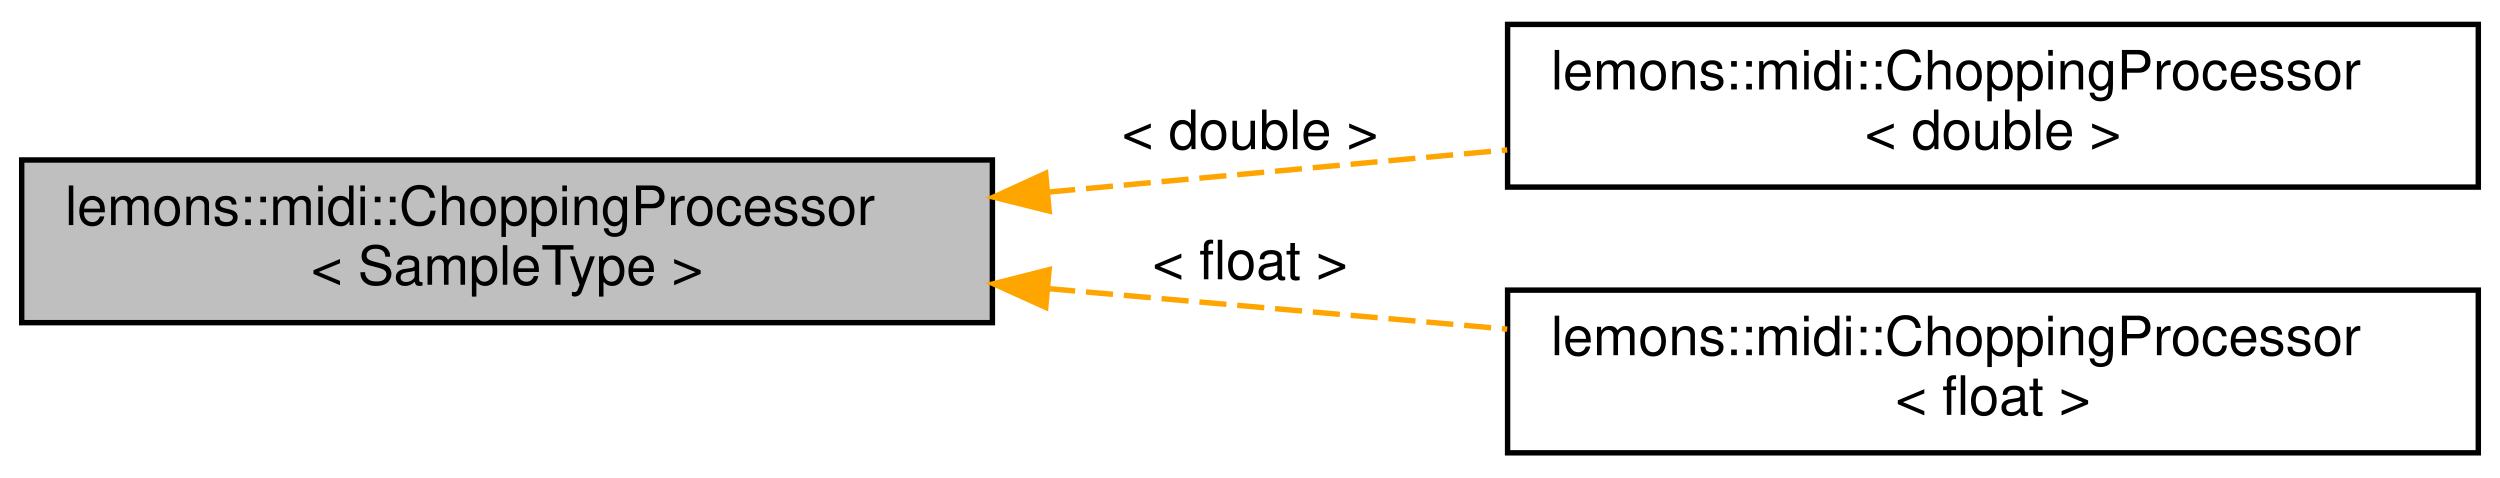
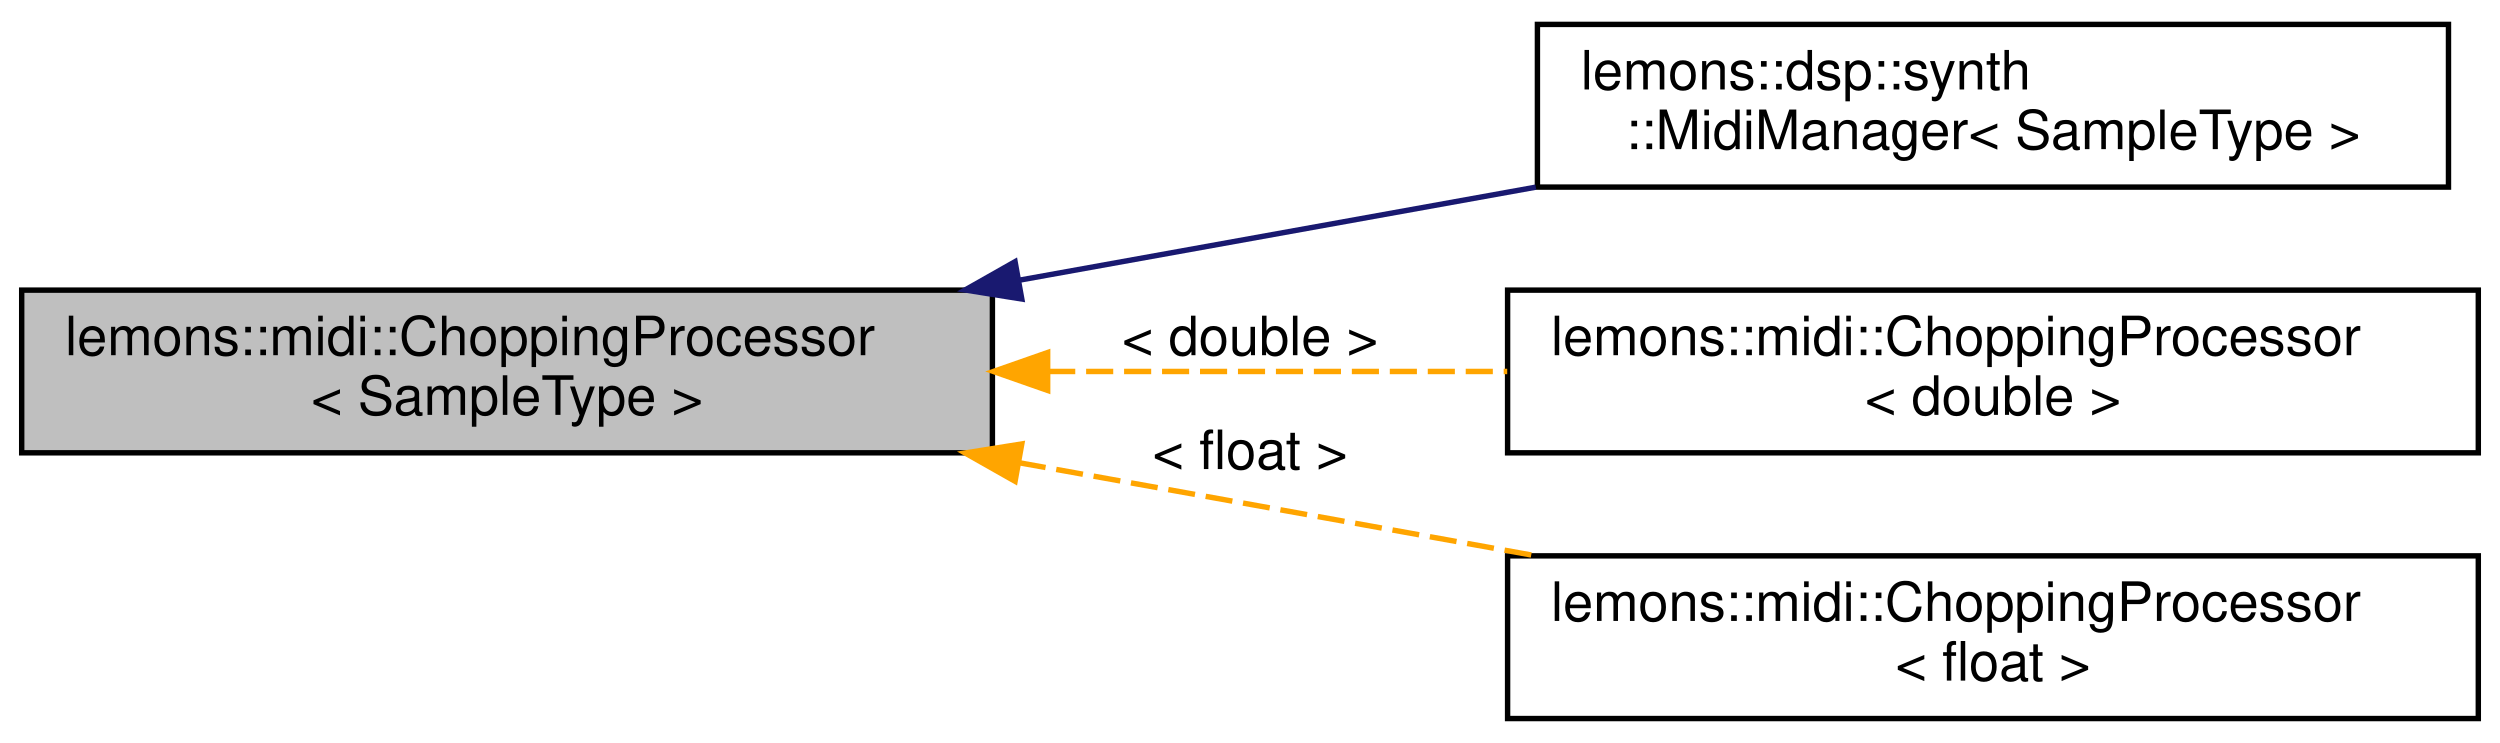
- <svg xmlns="http://www.w3.org/2000/svg" xmlns:xlink="http://www.w3.org/1999/xlink" width="461pt" height="88pt" viewBox="0.00 0.00 461.00 88.00">
-   <g id="graph0" class="graph" transform="scale(1 1) rotate(0) translate(4 84)">
+ <svg xmlns="http://www.w3.org/2000/svg" xmlns:xlink="http://www.w3.org/1999/xlink" width="461pt" height="137pt" viewBox="0.00 0.00 461.00 137.00">
+   <g id="graph0" class="graph" transform="scale(1 1) rotate(0) translate(4 133)">
    <g id="node1" class="node">
      <g id="a_node1">
        <a xlink:title=" ">
-           <polygon fill="#bfbfbf" stroke="black" points="0,-24.5 0,-54.5 179,-54.5 179,-24.5 0,-24.5" />
-           <text text-anchor="start" x="8" y="-42.5" font-family="Helvetica,sans-Serif" font-size="10.00">lemons::midi::ChoppingProcessor</text>
-           <text text-anchor="middle" x="89.5" y="-31.5" font-family="Helvetica,sans-Serif" font-size="10.00">&lt; SampleType &gt;</text>
+           <polygon fill="#bfbfbf" stroke="black" points="0,-49.5 0,-79.5 179,-79.5 179,-49.5 0,-49.5" />
+           <text text-anchor="start" x="8" y="-67.5" font-family="Helvetica,sans-Serif" font-size="10.00">lemons::midi::ChoppingProcessor</text>
+           <text text-anchor="middle" x="89.5" y="-56.5" font-family="Helvetica,sans-Serif" font-size="10.00">&lt; SampleType &gt;</text>
        </a>
      </g>
    </g>
    <g id="node2" class="node">
      <g id="a_node2">
+         <a xlink:href="classlemons_1_1dsp_1_1synth_1_1_midi_manager.html" target="_top" xlink:title=" ">
+           <polygon fill="none" stroke="black" points="279.5,-98.5 279.5,-128.5 447.5,-128.5 447.5,-98.5 279.5,-98.5" />
+           <text text-anchor="start" x="287.5" y="-116.5" font-family="Helvetica,sans-Serif" font-size="10.00">lemons::dsp::synth</text>
+           <text text-anchor="middle" x="363.5" y="-105.5" font-family="Helvetica,sans-Serif" font-size="10.00">::MidiManager&lt; SampleType &gt;</text>
+         </a>
+       </g>
+     </g>
+     <g id="edge1" class="edge">
+       <path fill="none" stroke="midnightblue" d="M183.88,-81.32C214.83,-86.9 249.06,-93.06 279.2,-98.49" />
+       <polygon fill="midnightblue" stroke="midnightblue" points="184.42,-77.86 173.96,-79.53 183.18,-84.75 184.42,-77.86" />
+     </g>
+     <g id="node3" class="node">
+       <g id="a_node3">
        <a xlink:href="classlemons_1_1midi_1_1_chopping_processor.html" target="_top" xlink:title=" ">
          <polygon fill="none" stroke="black" points="274,-49.5 274,-79.5 453,-79.5 453,-49.5 274,-49.5" />
          <text text-anchor="start" x="282" y="-67.5" font-family="Helvetica,sans-Serif" font-size="10.00">lemons::midi::ChoppingProcessor</text>
          <text text-anchor="middle" x="363.5" y="-56.5" font-family="Helvetica,sans-Serif" font-size="10.00">&lt; double &gt;</text>
        </a>
      </g>
    </g>
-     <g id="edge1" class="edge">
-       <path fill="none" stroke="orange" stroke-dasharray="5,2" d="M189.28,-48.58C216.96,-51.12 246.88,-53.87 273.93,-56.36" />
-       <polygon fill="orange" stroke="orange" points="189.47,-45.08 179.19,-47.65 188.82,-52.05 189.47,-45.08" />
-       <text text-anchor="middle" x="226.5" y="-56.5" font-family="Helvetica,sans-Serif" font-size="10.00"> &lt; double &gt;</text>
+     <g id="edge2" class="edge">
+       <path fill="none" stroke="orange" stroke-dasharray="5,2" d="M189.28,-64.5C216.96,-64.5 246.88,-64.5 273.93,-64.5" />
+       <polygon fill="orange" stroke="orange" points="189.19,-61 179.19,-64.5 189.19,-68 189.19,-61" />
+       <text text-anchor="middle" x="226.5" y="-67.5" font-family="Helvetica,sans-Serif" font-size="10.00"> &lt; double &gt;</text>
    </g>
-     <g id="node3" class="node">
-       <g id="a_node3">
+     <g id="node4" class="node">
+       <g id="a_node4">
        <a xlink:href="classlemons_1_1midi_1_1_chopping_processor.html" target="_top" xlink:title=" ">
          <polygon fill="none" stroke="black" points="274,-0.5 274,-30.5 453,-30.5 453,-0.5 274,-0.5" />
          <text text-anchor="start" x="282" y="-18.5" font-family="Helvetica,sans-Serif" font-size="10.00">lemons::midi::ChoppingProcessor</text>
          <text text-anchor="middle" x="363.5" y="-7.5" font-family="Helvetica,sans-Serif" font-size="10.00">&lt; float &gt;</text>
        </a>
      </g>
    </g>
-     <g id="edge2" class="edge">
-       <path fill="none" stroke="orange" stroke-dasharray="5,2" d="M189.28,-30.78C216.96,-28.34 246.88,-25.7 273.93,-23.31" />
-       <polygon fill="orange" stroke="orange" points="188.84,-27.31 179.19,-31.67 189.46,-34.28 188.84,-27.31" />
-       <text text-anchor="middle" x="226.5" y="-32.5" font-family="Helvetica,sans-Serif" font-size="10.00"> &lt; float &gt;</text>
+     <g id="edge3" class="edge">
+       <path fill="none" stroke="orange" stroke-dasharray="5,2" d="M183.88,-47.68C214.83,-42.1 249.06,-35.94 279.2,-30.51" />
+       <polygon fill="orange" stroke="orange" points="183.18,-44.25 173.96,-49.47 184.42,-51.14 183.18,-44.25" />
+       <text text-anchor="middle" x="226.5" y="-46.5" font-family="Helvetica,sans-Serif" font-size="10.00"> &lt; float &gt;</text>
    </g>
  </g>
</svg>
